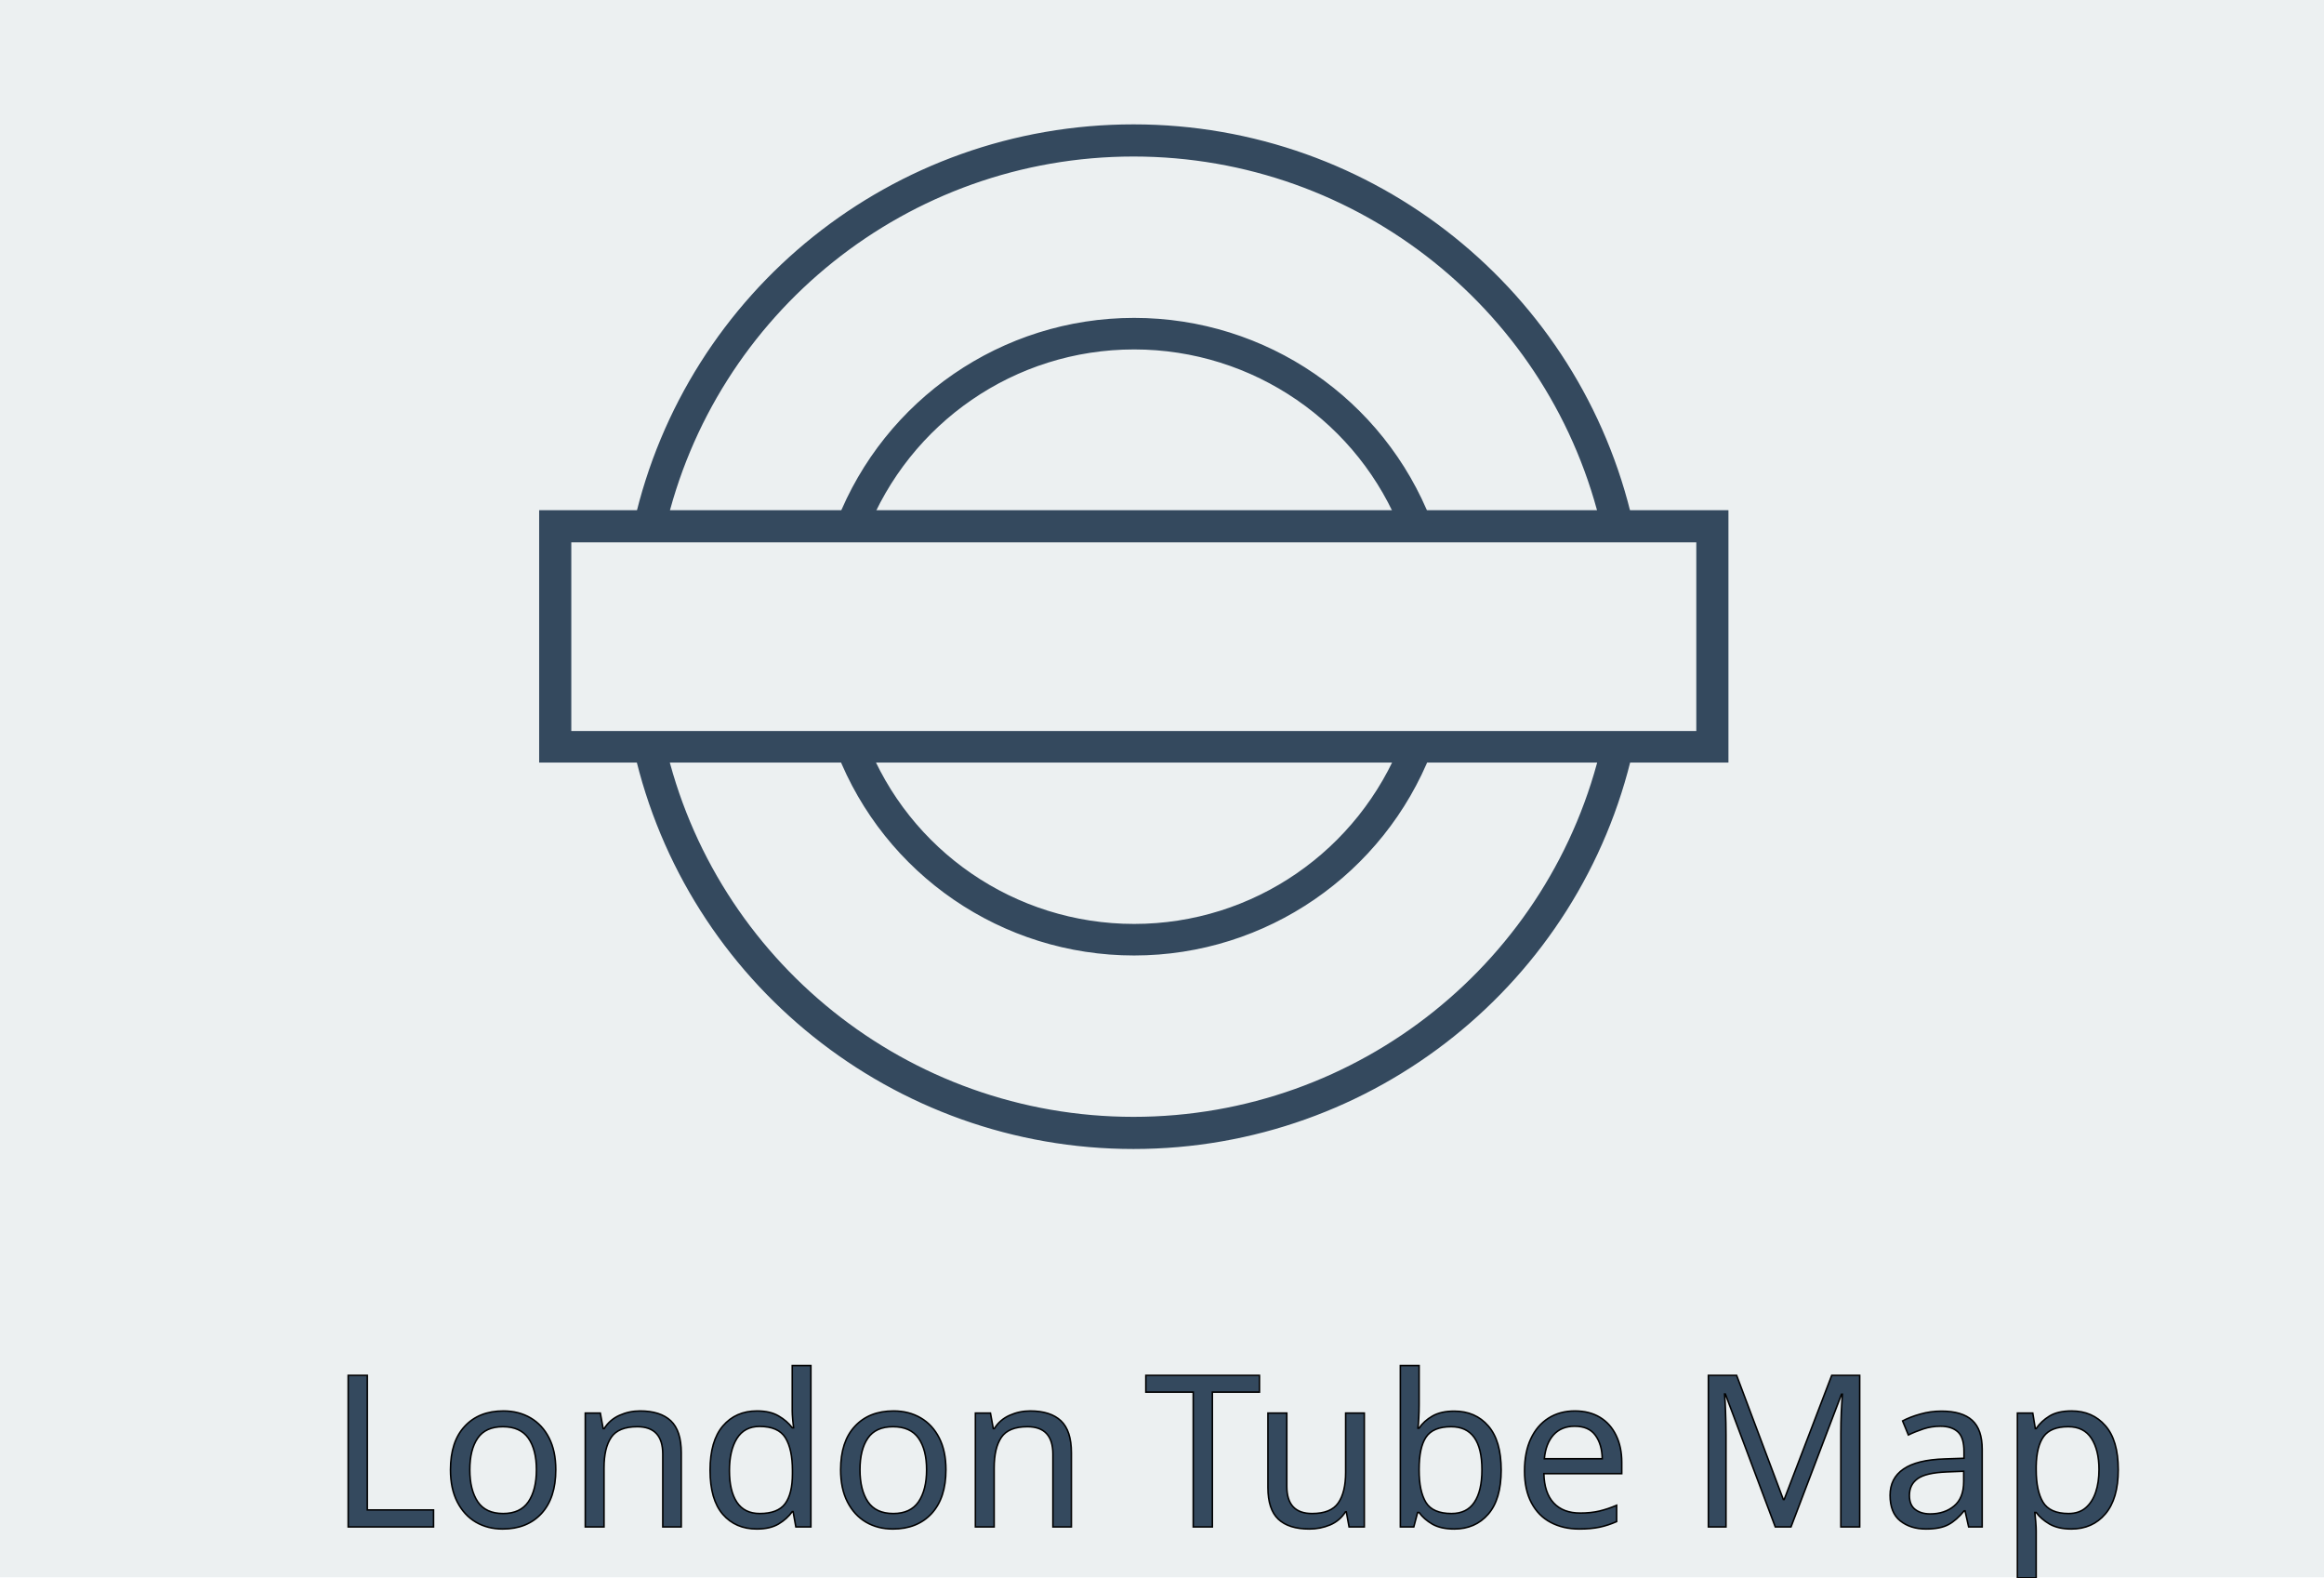
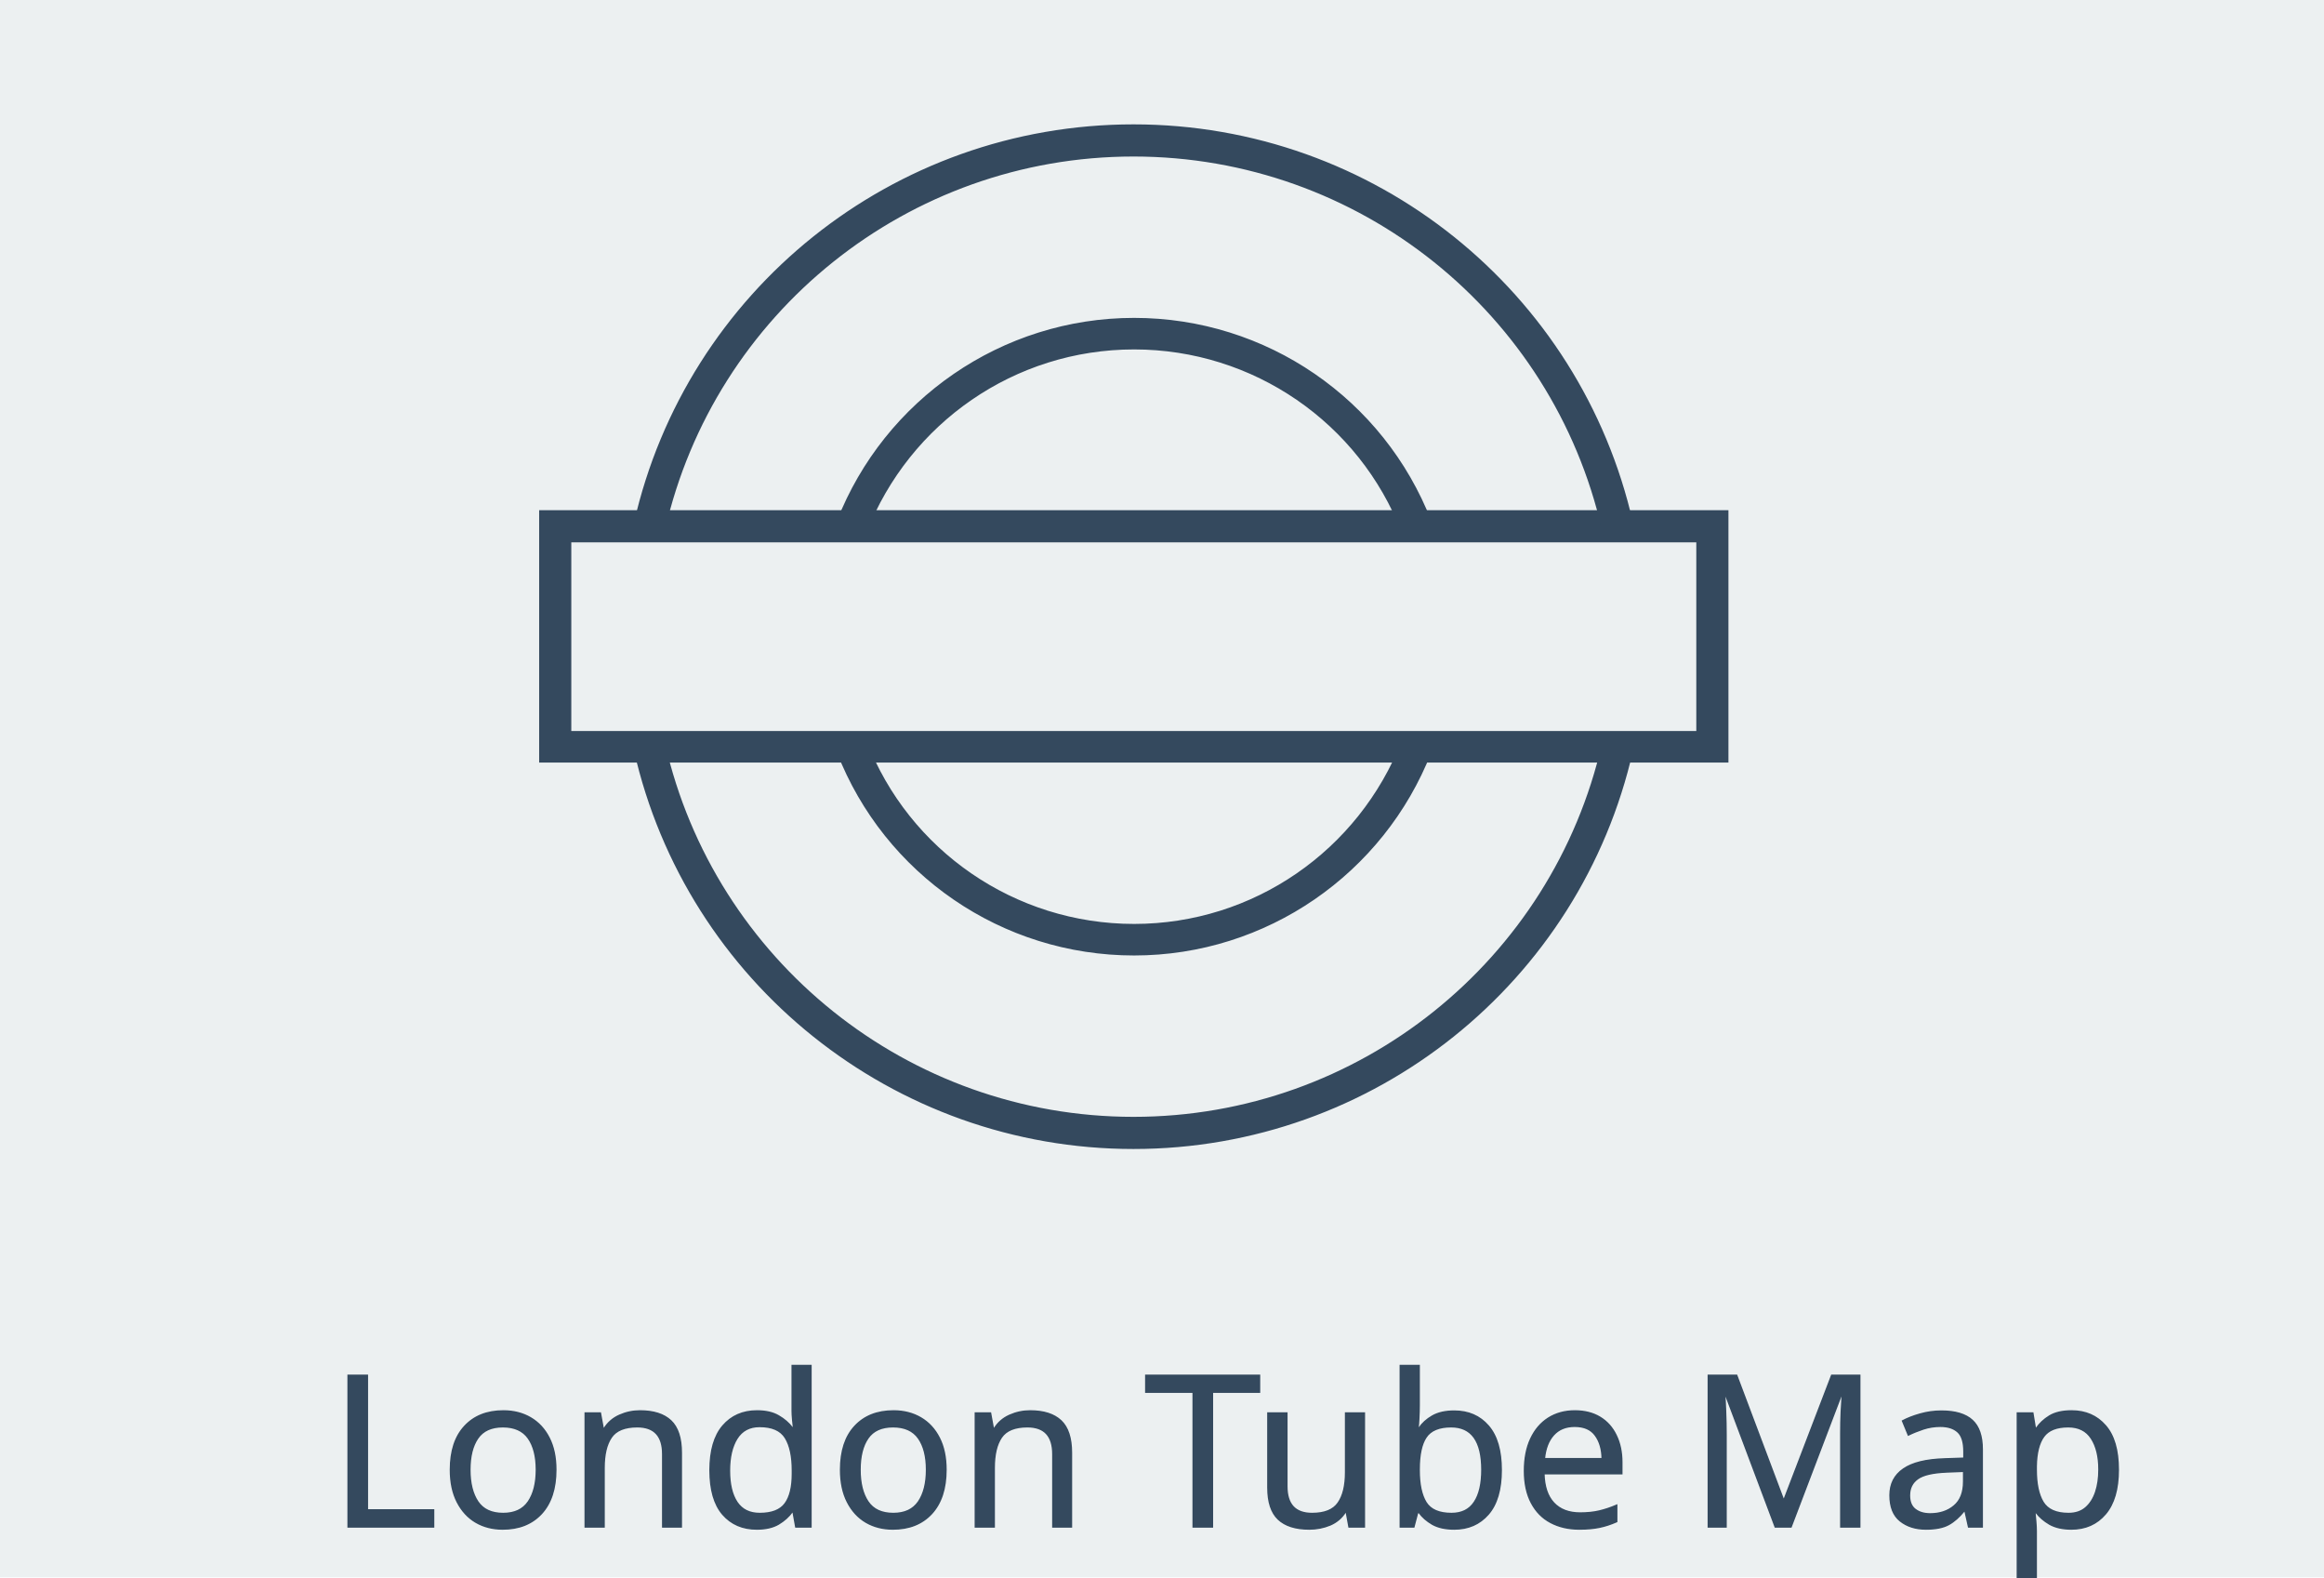
<svg xmlns="http://www.w3.org/2000/svg" version="1.1" id="Layer_1" x="0px" y="0px" viewBox="0 0 383.2 260" style="enable-background:new 0 0 383.2 260;" xml:space="preserve">
  <style type="text/css">
	.st0{fill:#ECF0F1;}
	.st1{fill:#34495E;stroke:#34495E;stroke-width:3;stroke-miterlimit:10;}
	.st2{fill:none;}
- 	.st3{fill:#34495E;stroke:#000000;stroke-width:0.25;stroke-miterlimit:10;}
+ 	.st3{fill:#34495E;}
	.st4{font-family:'Lato-Light';}
	.st5{font-size:35px;}
+ 	.st6{fill:#34495E;stroke:#34495E;stroke-width:0.25;stroke-miterlimit:10;}
</style>
  <rect class="st0" width="383.2" height="260" />
  <g>
    <g>
      <g>
        <path class="st1" d="M281.2,87.9V122H92.7V87.9H281.2z M283.5,85.6H90.4v38.6h193.1V85.6z" />
-         <path class="st1" d="M232.5,122.7c-7.3,18.6-25.2,31.1-45.5,31.1s-38.3-12.5-45.5-31.1l-2.1,0.8c7.6,19.5,26.4,32.5,47.6,32.5     s40-13.1,47.6-32.5L232.5,122.7z" />
+         <path class="st1" d="M232.5,122.7c-7.3,18.6-25.2,31.1-45.5,31.1s-38.3-12.5-45.5-31.1l-2.1,0.8C147,143,165.8,156,187,156     s40-13.1,47.6-32.5L232.5,122.7z" />
        <path class="st1" d="M265.6,122.9c-8.3,36.4-40.8,62.7-78.7,62.7s-70.4-26.3-78.7-62.7l-2.2,0.5c8.5,37.5,42,64.5,80.9,64.5     s72.4-27,80.9-64.5L265.6,122.9z" />
-         <path class="st1" d="M234.6,86.4c-7.6-19.5-26.4-32.5-47.6-32.5s-40,13.1-47.6,32.5l2.1,0.8c7.3-18.6,25.2-31.1,45.5-31.1     s38.3,12.5,45.5,31.1L234.6,86.4z" />
-         <path class="st1" d="M267.8,86.5C259.3,49,225.9,22,186.9,22s-72.4,27-80.9,64.5l2.2,0.5c8.3-36.4,40.8-62.7,78.7-62.7     s70.4,26.3,78.7,62.7L267.8,86.5z" />
+         <path class="st1" d="M234.6,86.4C227,66.9,208.2,53.9,187,53.9S147,67,139.4,86.4l2.1,0.8c7.3-18.6,25.2-31.1,45.5-31.1     s38.3,12.5,45.5,31.1L234.6,86.4z" />
+         <path class="st1" d="M267.8,86.5C259.3,49,225.9,22,186.9,22S114.5,49,106,86.5l2.2,0.5c8.3-36.4,40.8-62.7,78.7-62.7     s70.4,26.3,78.7,62.7L267.8,86.5z" />
      </g>
    </g>
  </g>
  <rect x="54" y="226.2" class="st2" width="275.2" height="45.8" />
  <text transform="matrix(1 0 0 1 54.0181 251.6933)" class="st3 st4 st5">London Tube Map</text>
+   <text transform="matrix(1 0 0 1 54.0181 251.6933)" class="st6 st4 st5">London Tube Map</text>
</svg>
